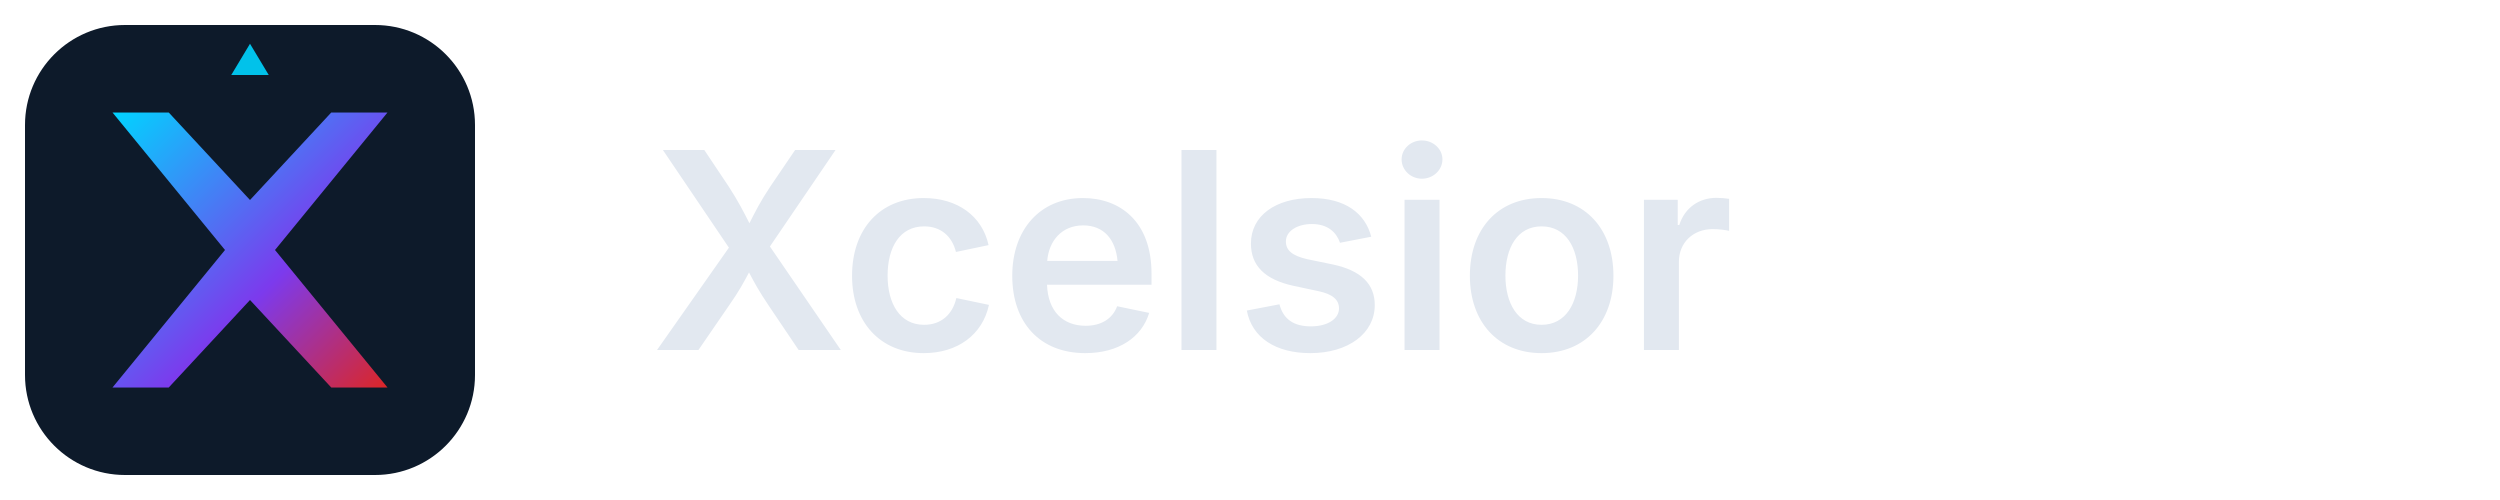
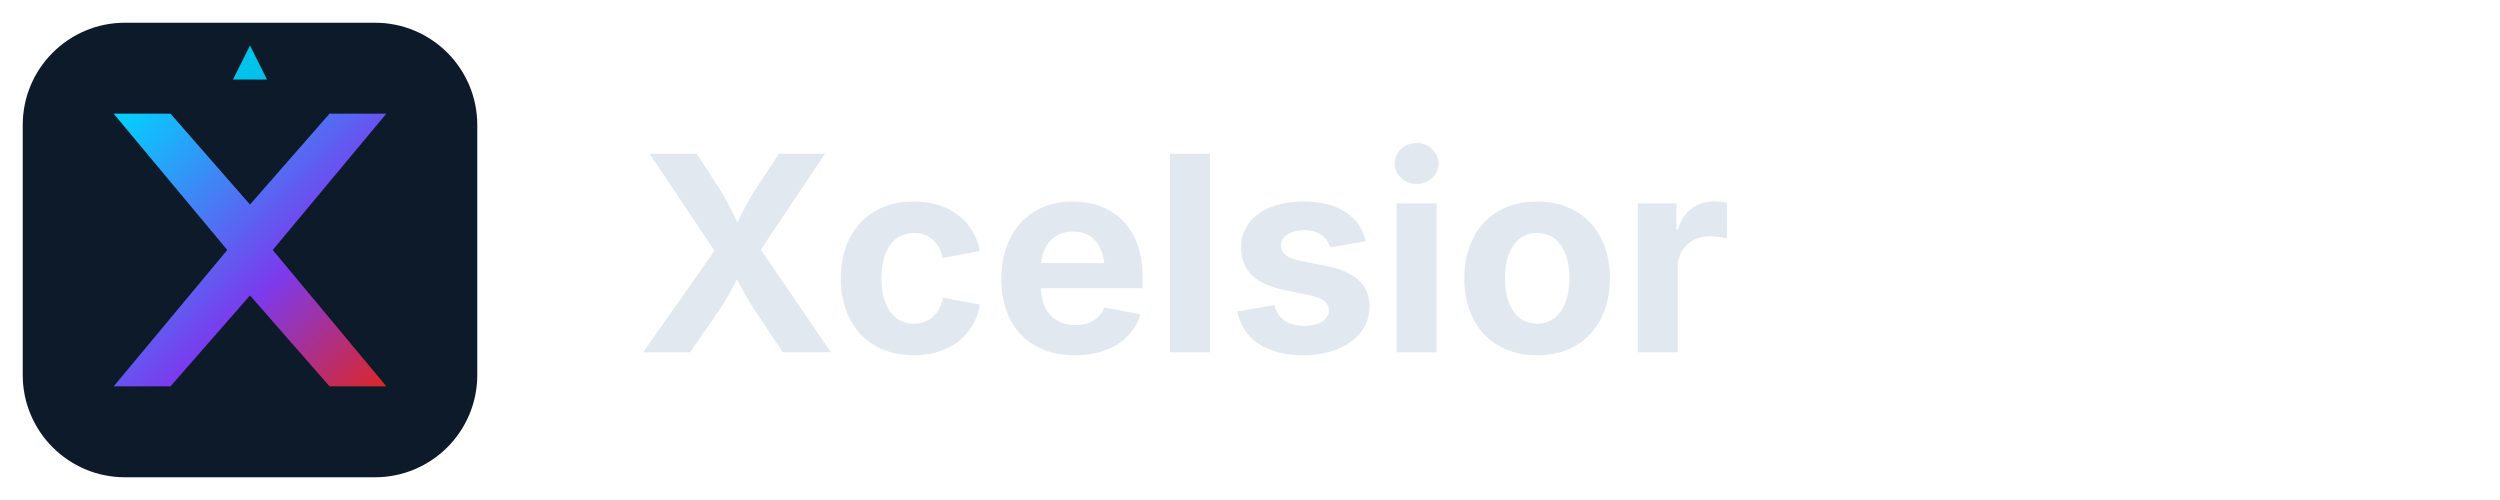
- <svg xmlns="http://www.w3.org/2000/svg" viewBox="0 0 200 40" fill="none">
-   <rect width="36" height="36" x="2" y="2" rx="8" fill="#0d1a2a" />
+ <svg xmlns="http://www.w3.org/2000/svg" viewBox="0 0 220 44" fill="none">
+   <rect width="40" height="40" x="2" y="2" rx="9" fill="#0d1a2a" />
  <defs>
    <linearGradient id="dlg" x1="0" y1="0" x2="1" y2="1">
      <stop offset="0%" stop-color="#00d4ff" />
      <stop offset="60%" stop-color="#7c3aed" />
      <stop offset="100%" stop-color="#dc2626" />
    </linearGradient>
  </defs>
-   <path d="M9 9 L18 20 L9 31 L13.5 31 L20 24 L26.5 31 L31 31 L22 20 L31 9 L26.5 9 L20 16 L13.5 9Z" fill="url(#dlg)" />
-   <path d="M18.5 6 L20 3.5 L21.5 6Z" fill="#00d4ff" opacity="0.9" />
-   <text x="52" y="28" font-family="system-ui, -apple-system, sans-serif" font-size="22" font-weight="600" fill="#E2E8F0">Xcelsior</text>
+   <path d="M10 10 L20 22 L10 34 L15 34 L22 26 L29 34 L34 34 L24 22 L34 10 L29 10 L22 18 L15 10Z" fill="url(#dlg)" />
+   <path d="M20.5 7 L22 4 L23.5 7Z" fill="#00d4ff" opacity="0.9" />
+   <text x="56" y="31" font-family="system-ui, -apple-system, sans-serif" font-size="24" font-weight="700" fill="#E2E8F0">Xcelsior</text>
</svg>
